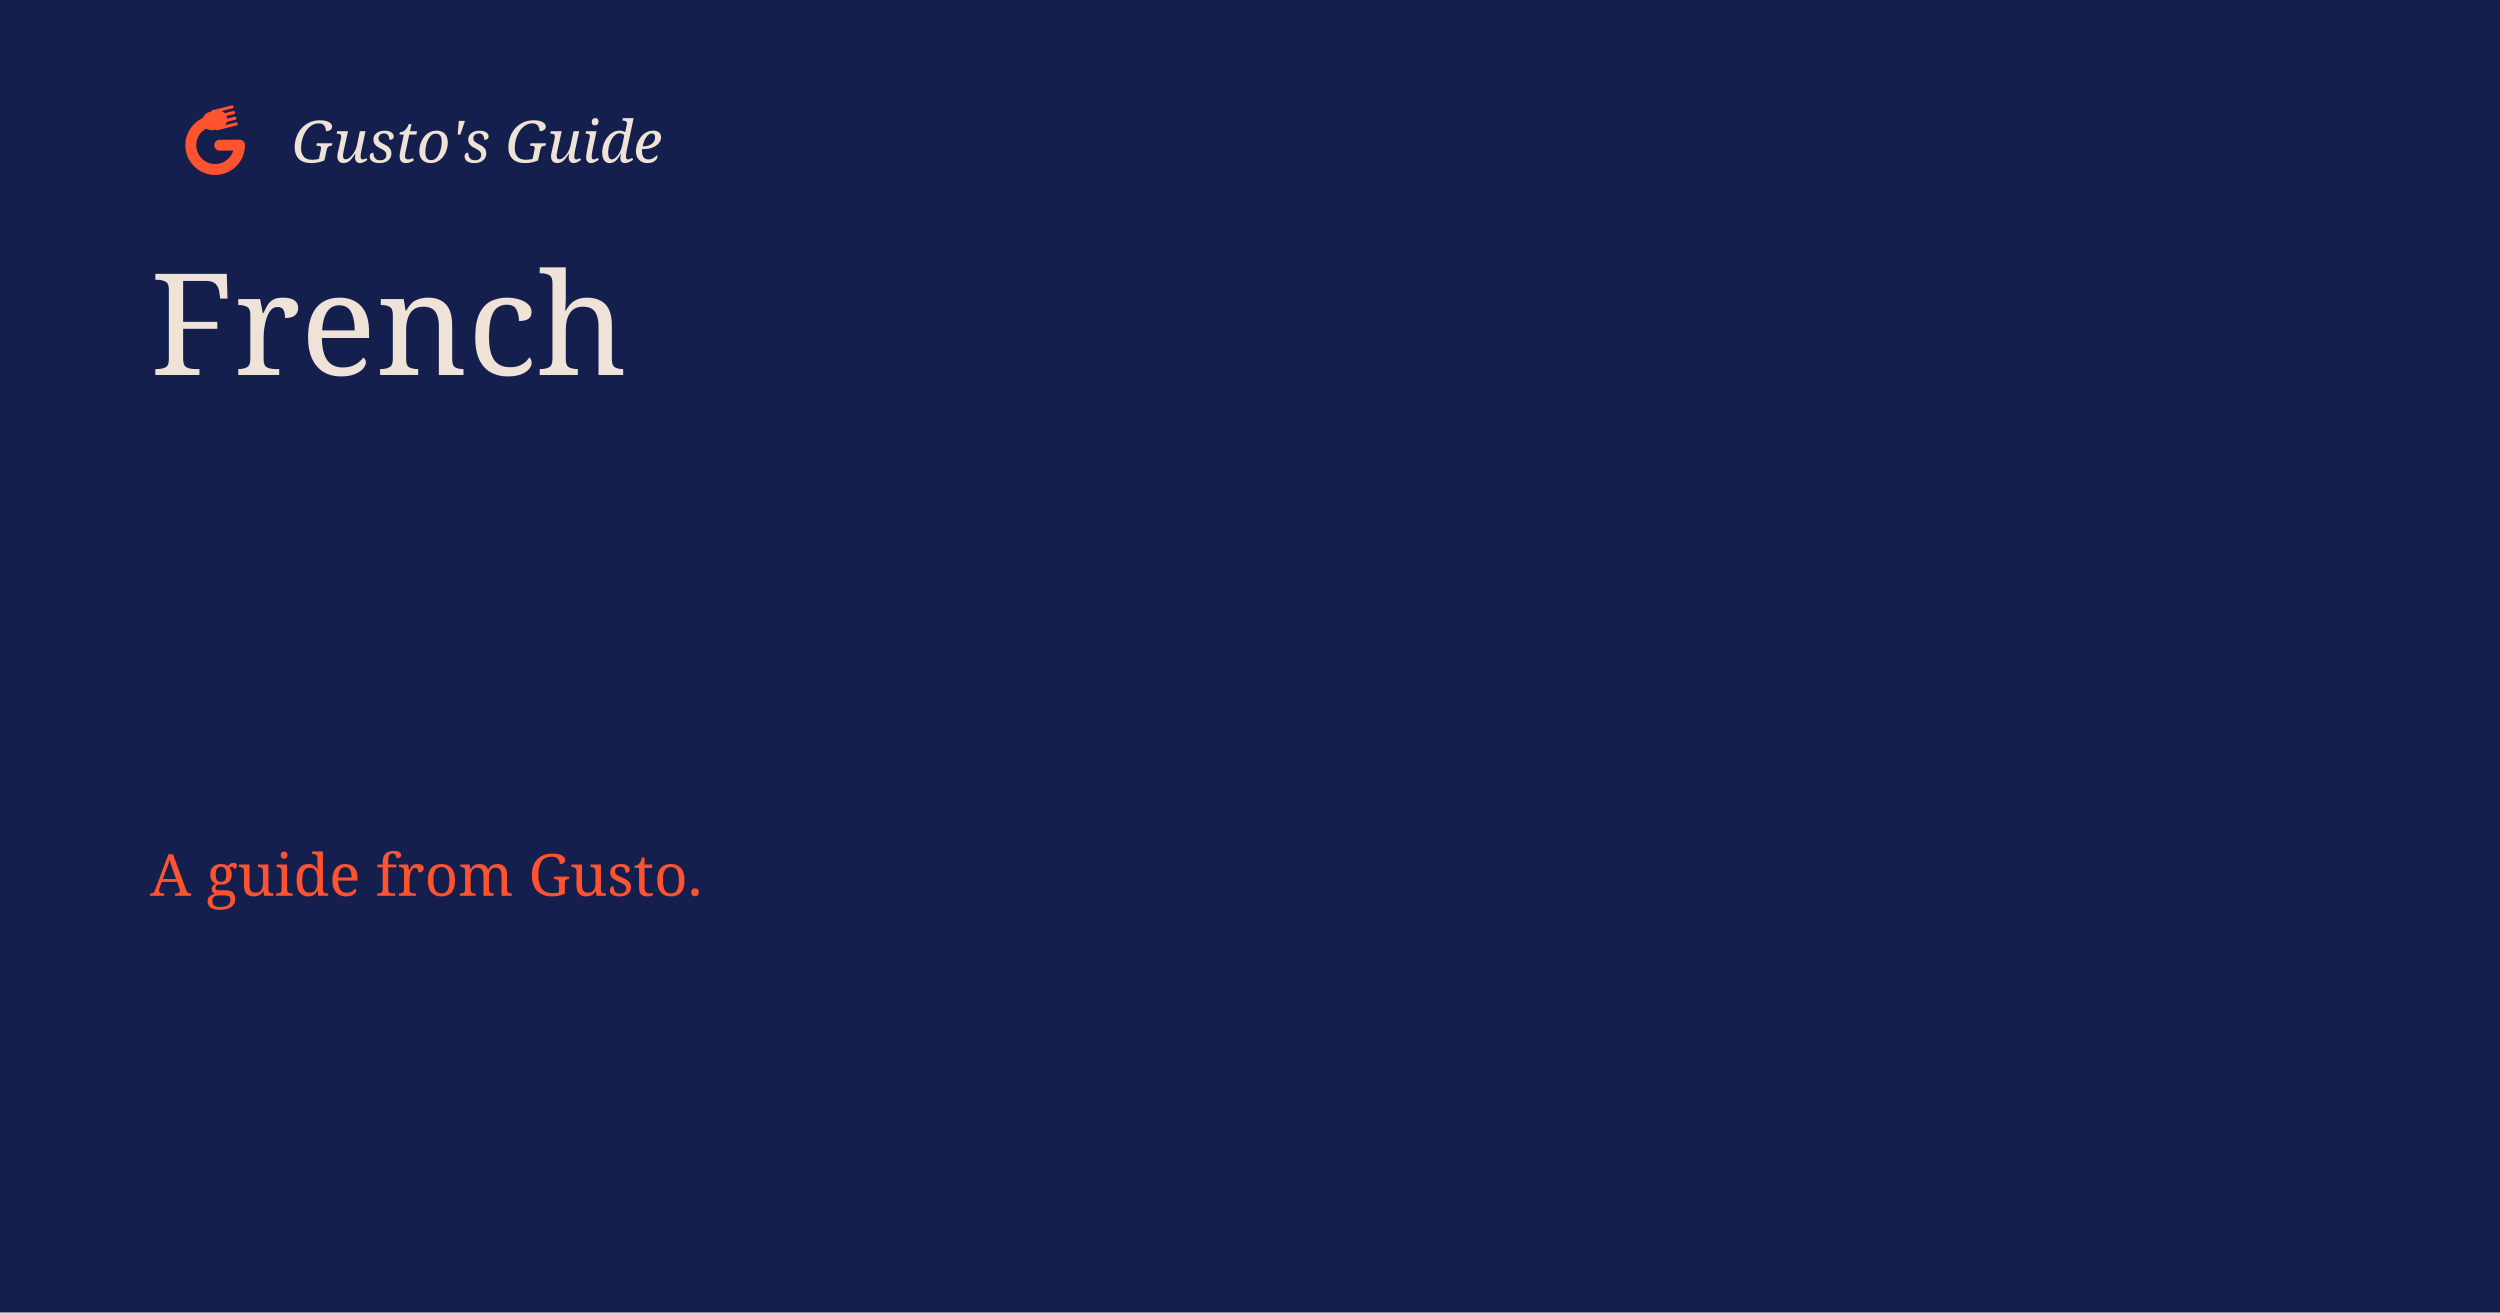
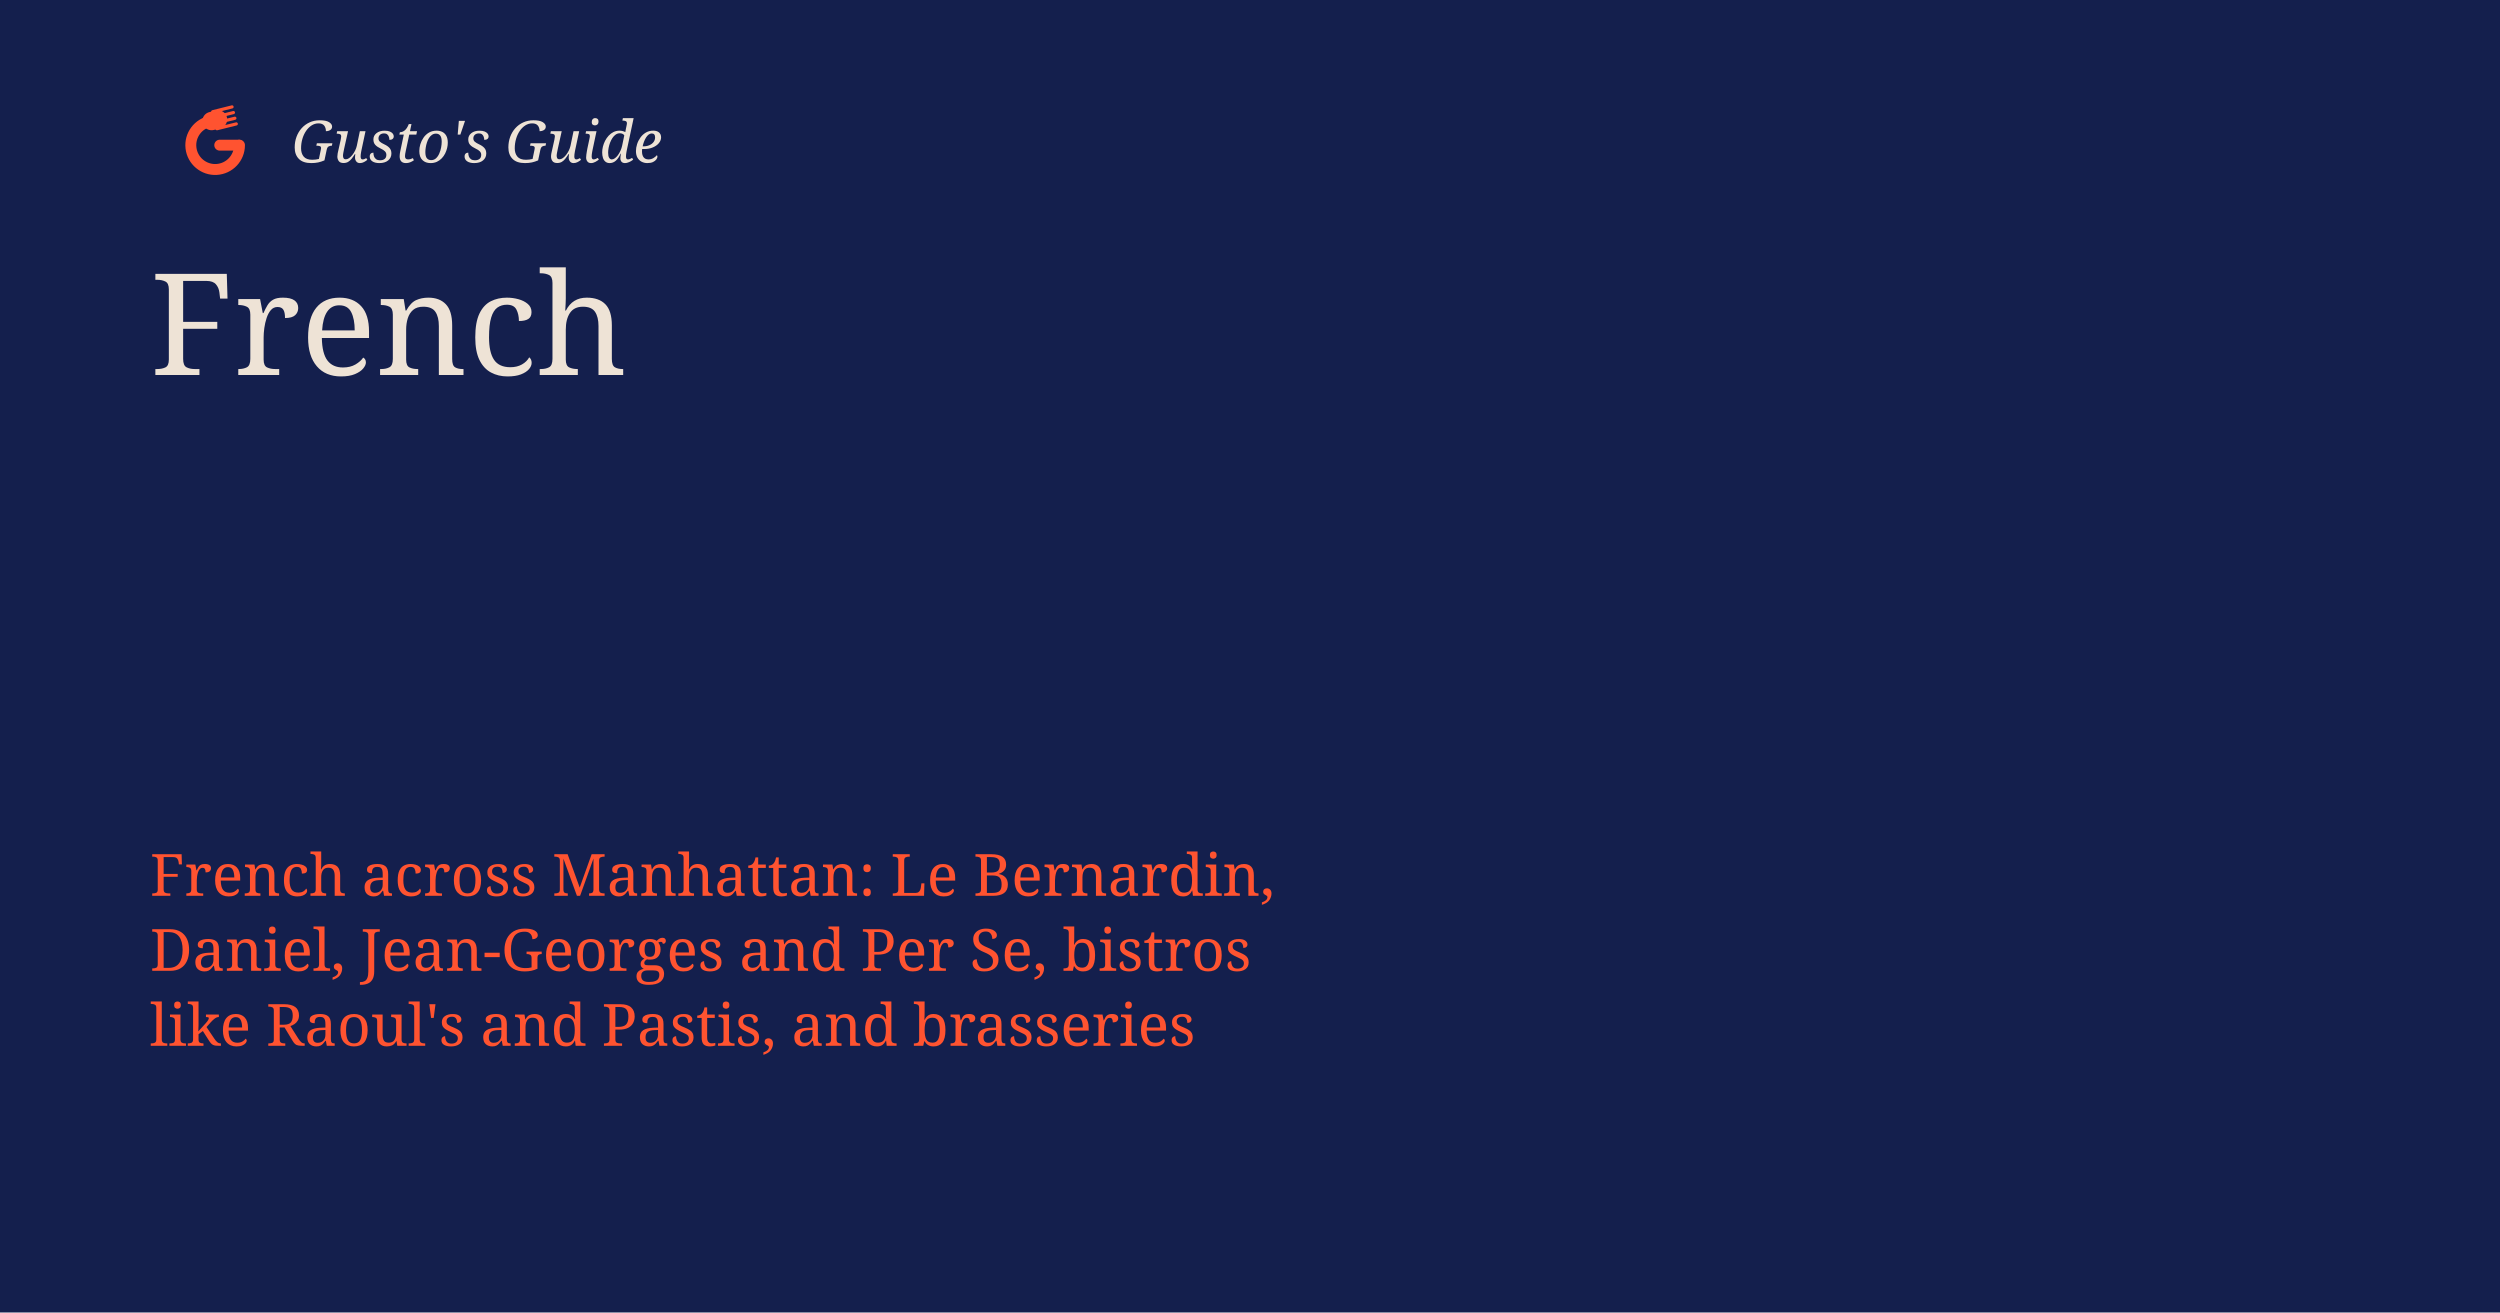
<svg xmlns="http://www.w3.org/2000/svg" width="1200" height="630" viewBox="0 0 1200 630">
  <rect width="1200" height="630" fill="#141F4D" />
  <g transform="translate(72 36) scale(0.92)">
    <g transform="translate(10.59 -0.99)">
      <path d="M 36.1 37.6 A 12.7 12.7 0 1 1 21.19 25.09" fill="none" stroke="#FF5330" stroke-width="5.7" stroke-linecap="round" />
      <path d="M 35.64 37.6 L 25.8 37.6" fill="none" stroke="#FF5330" stroke-width="5.7" stroke-linecap="round" />
      <path d="M 21.19 25.09 L 22.46 24.78" fill="none" stroke="#FF5330" stroke-width="5.7" stroke-linecap="round" />
      <path d="M 21.53 25.01 L 24.88 24.17" fill="none" stroke="#FF5330" stroke-width="9.6" stroke-linecap="round" />
      <path d="M 22.13 20.15 L 32.22 17.63 M 22.86 23.11 L 32.95 20.59 M 23.6 26.06 L 33.69 23.55 M 24.34 29.02 L 34.43 26.51" fill="none" stroke="#FF5330" stroke-width="1.65" stroke-linecap="round" />
    </g>
  </g>
  <text x="140" y="78" fill="#EEE3D6" font-family="Georgia, serif" font-size="28" font-style="italic">Gusto's Guide</text>
  <text x="72" y="180" fill="#EEE3D6" font-family="Georgia, serif" font-size="68">French</text>
-   <text x="72" y="430" fill="#FF5330" font-family="Georgia, serif" font-size="28">A guide from Gusto.</text>
+   <text x="72" y="430" fill="#FF5330" font-family="Georgia, serif" font-size="28">French across Manhattan: Le Bernardin,</text>
+   <text x="72" y="466" fill="#FF5330" font-family="Georgia, serif" font-size="28">Daniel, Jean-Georges and Per Se, bistros</text>
+   <text x="72" y="502" fill="#FF5330" font-family="Georgia, serif" font-size="28">like Raoul's and Pastis, and brasseries</text>
</svg>
